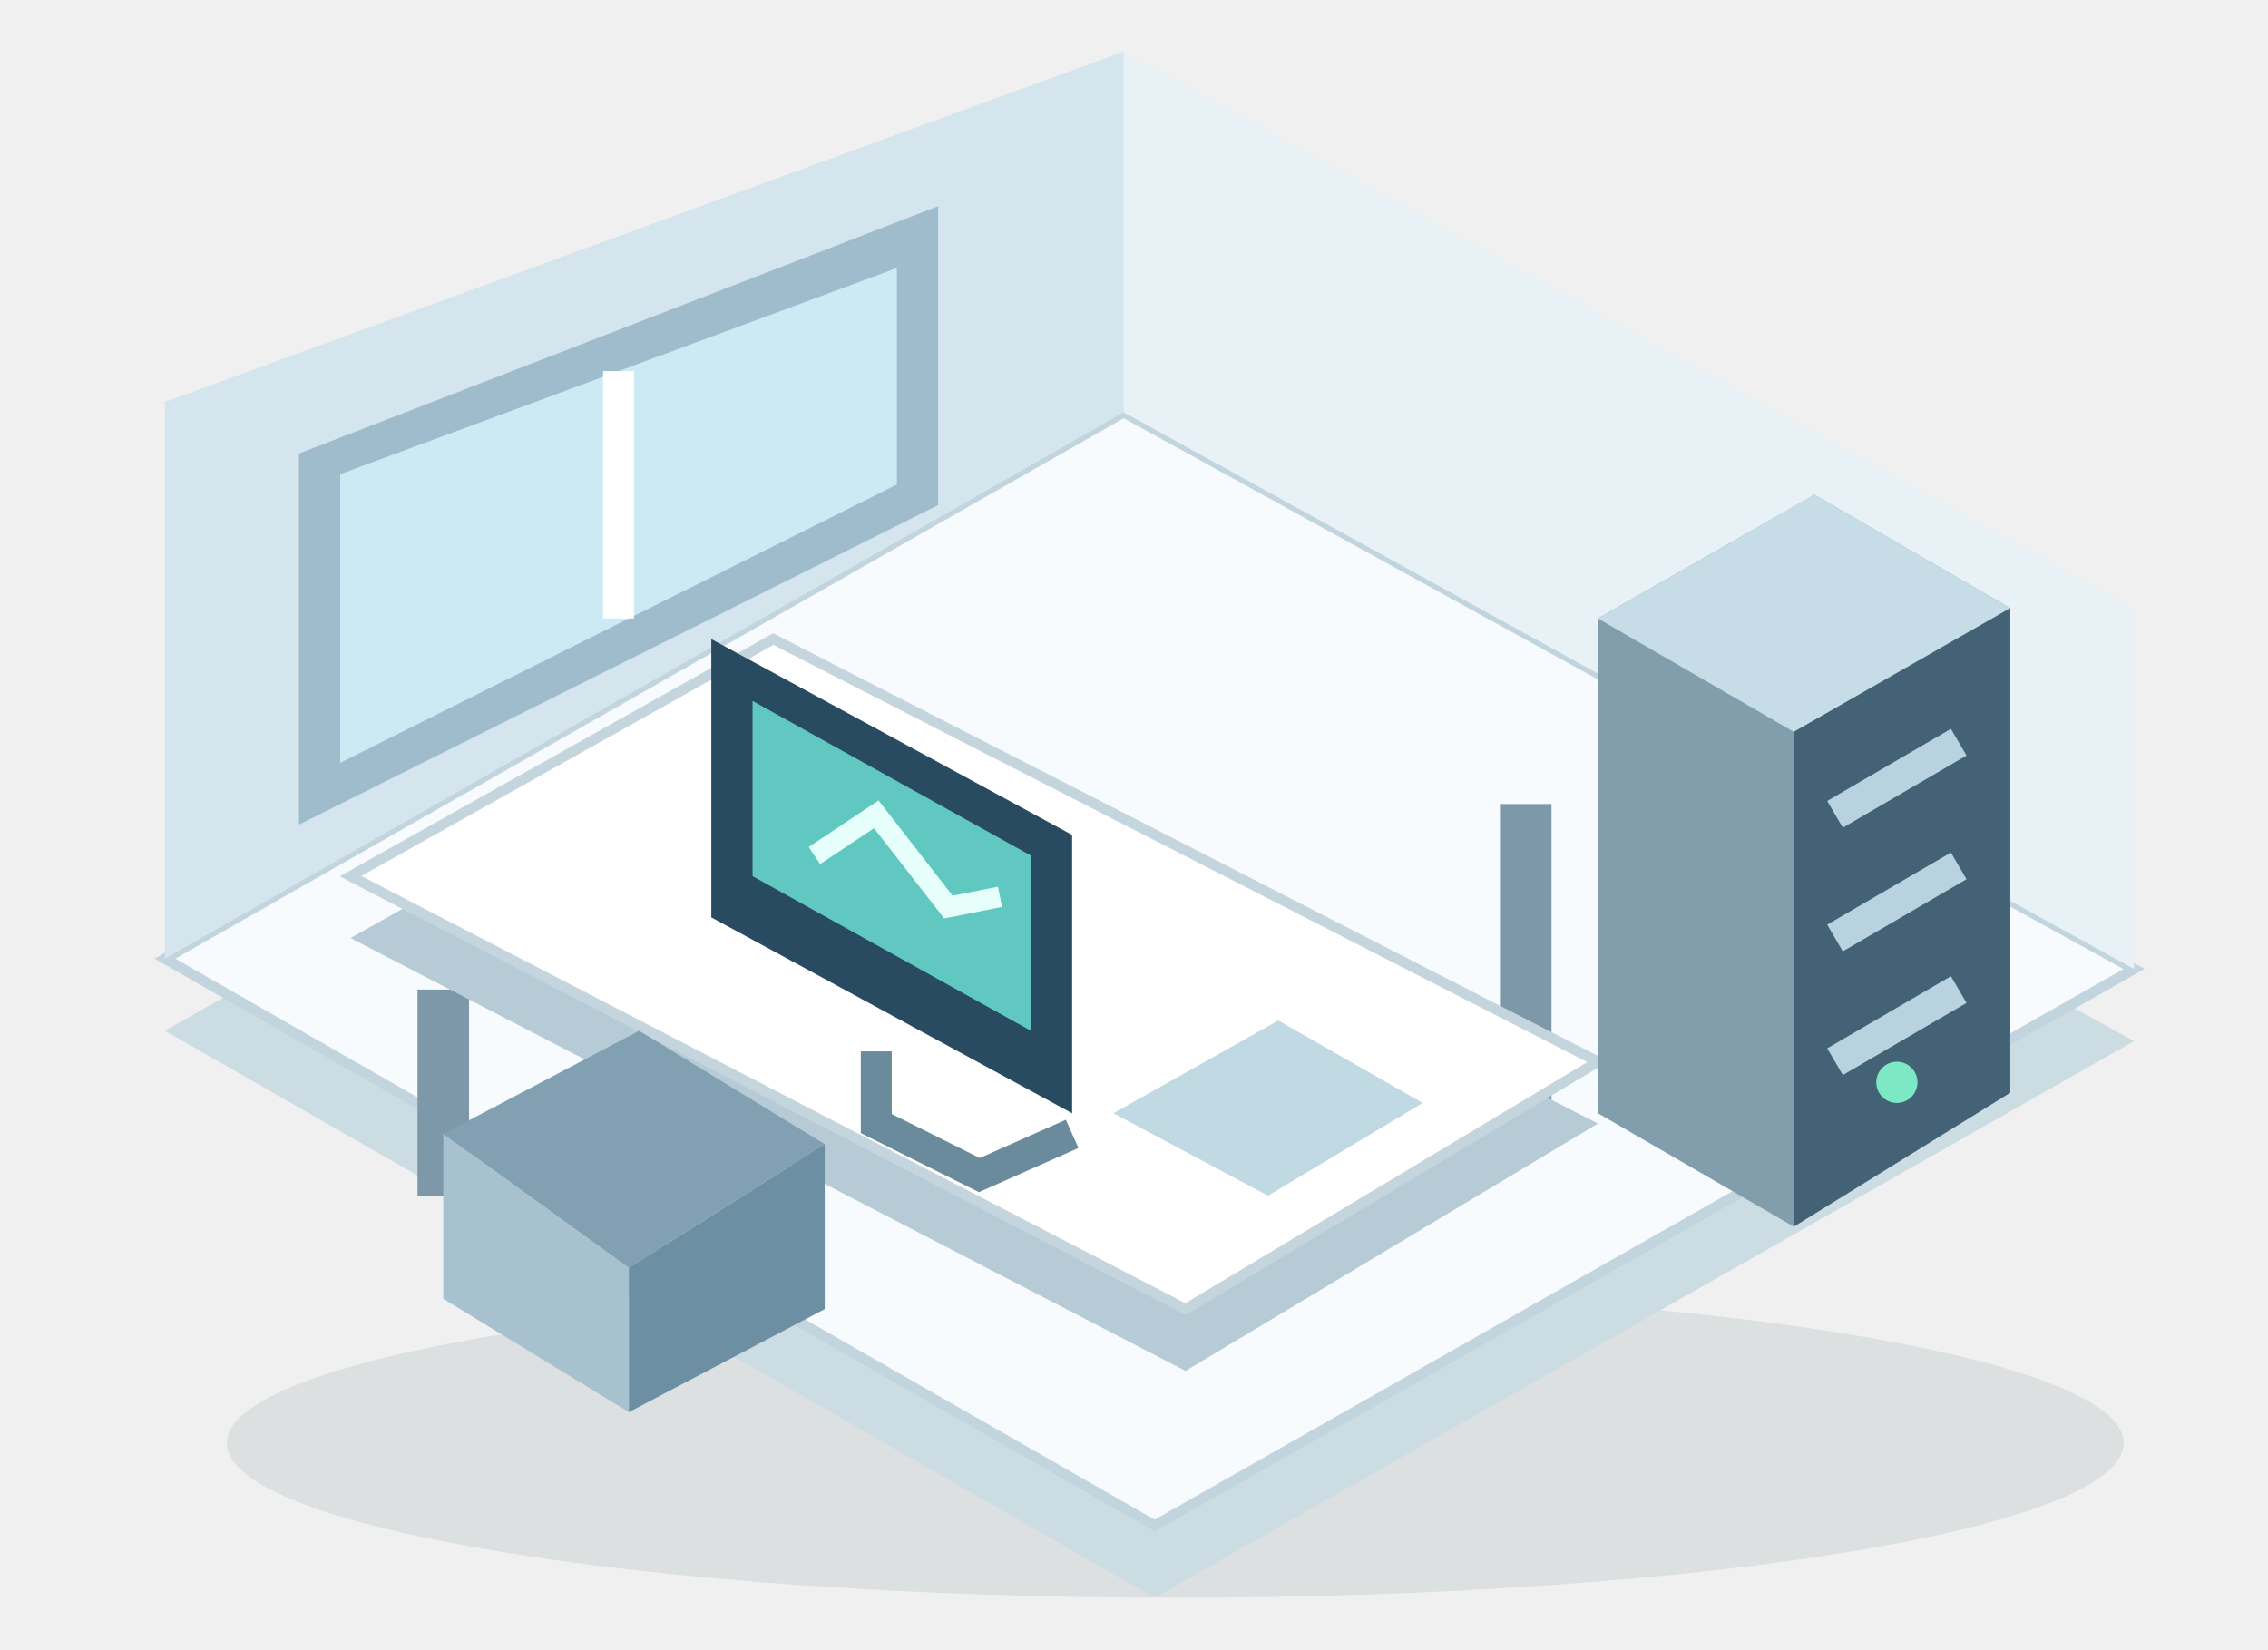
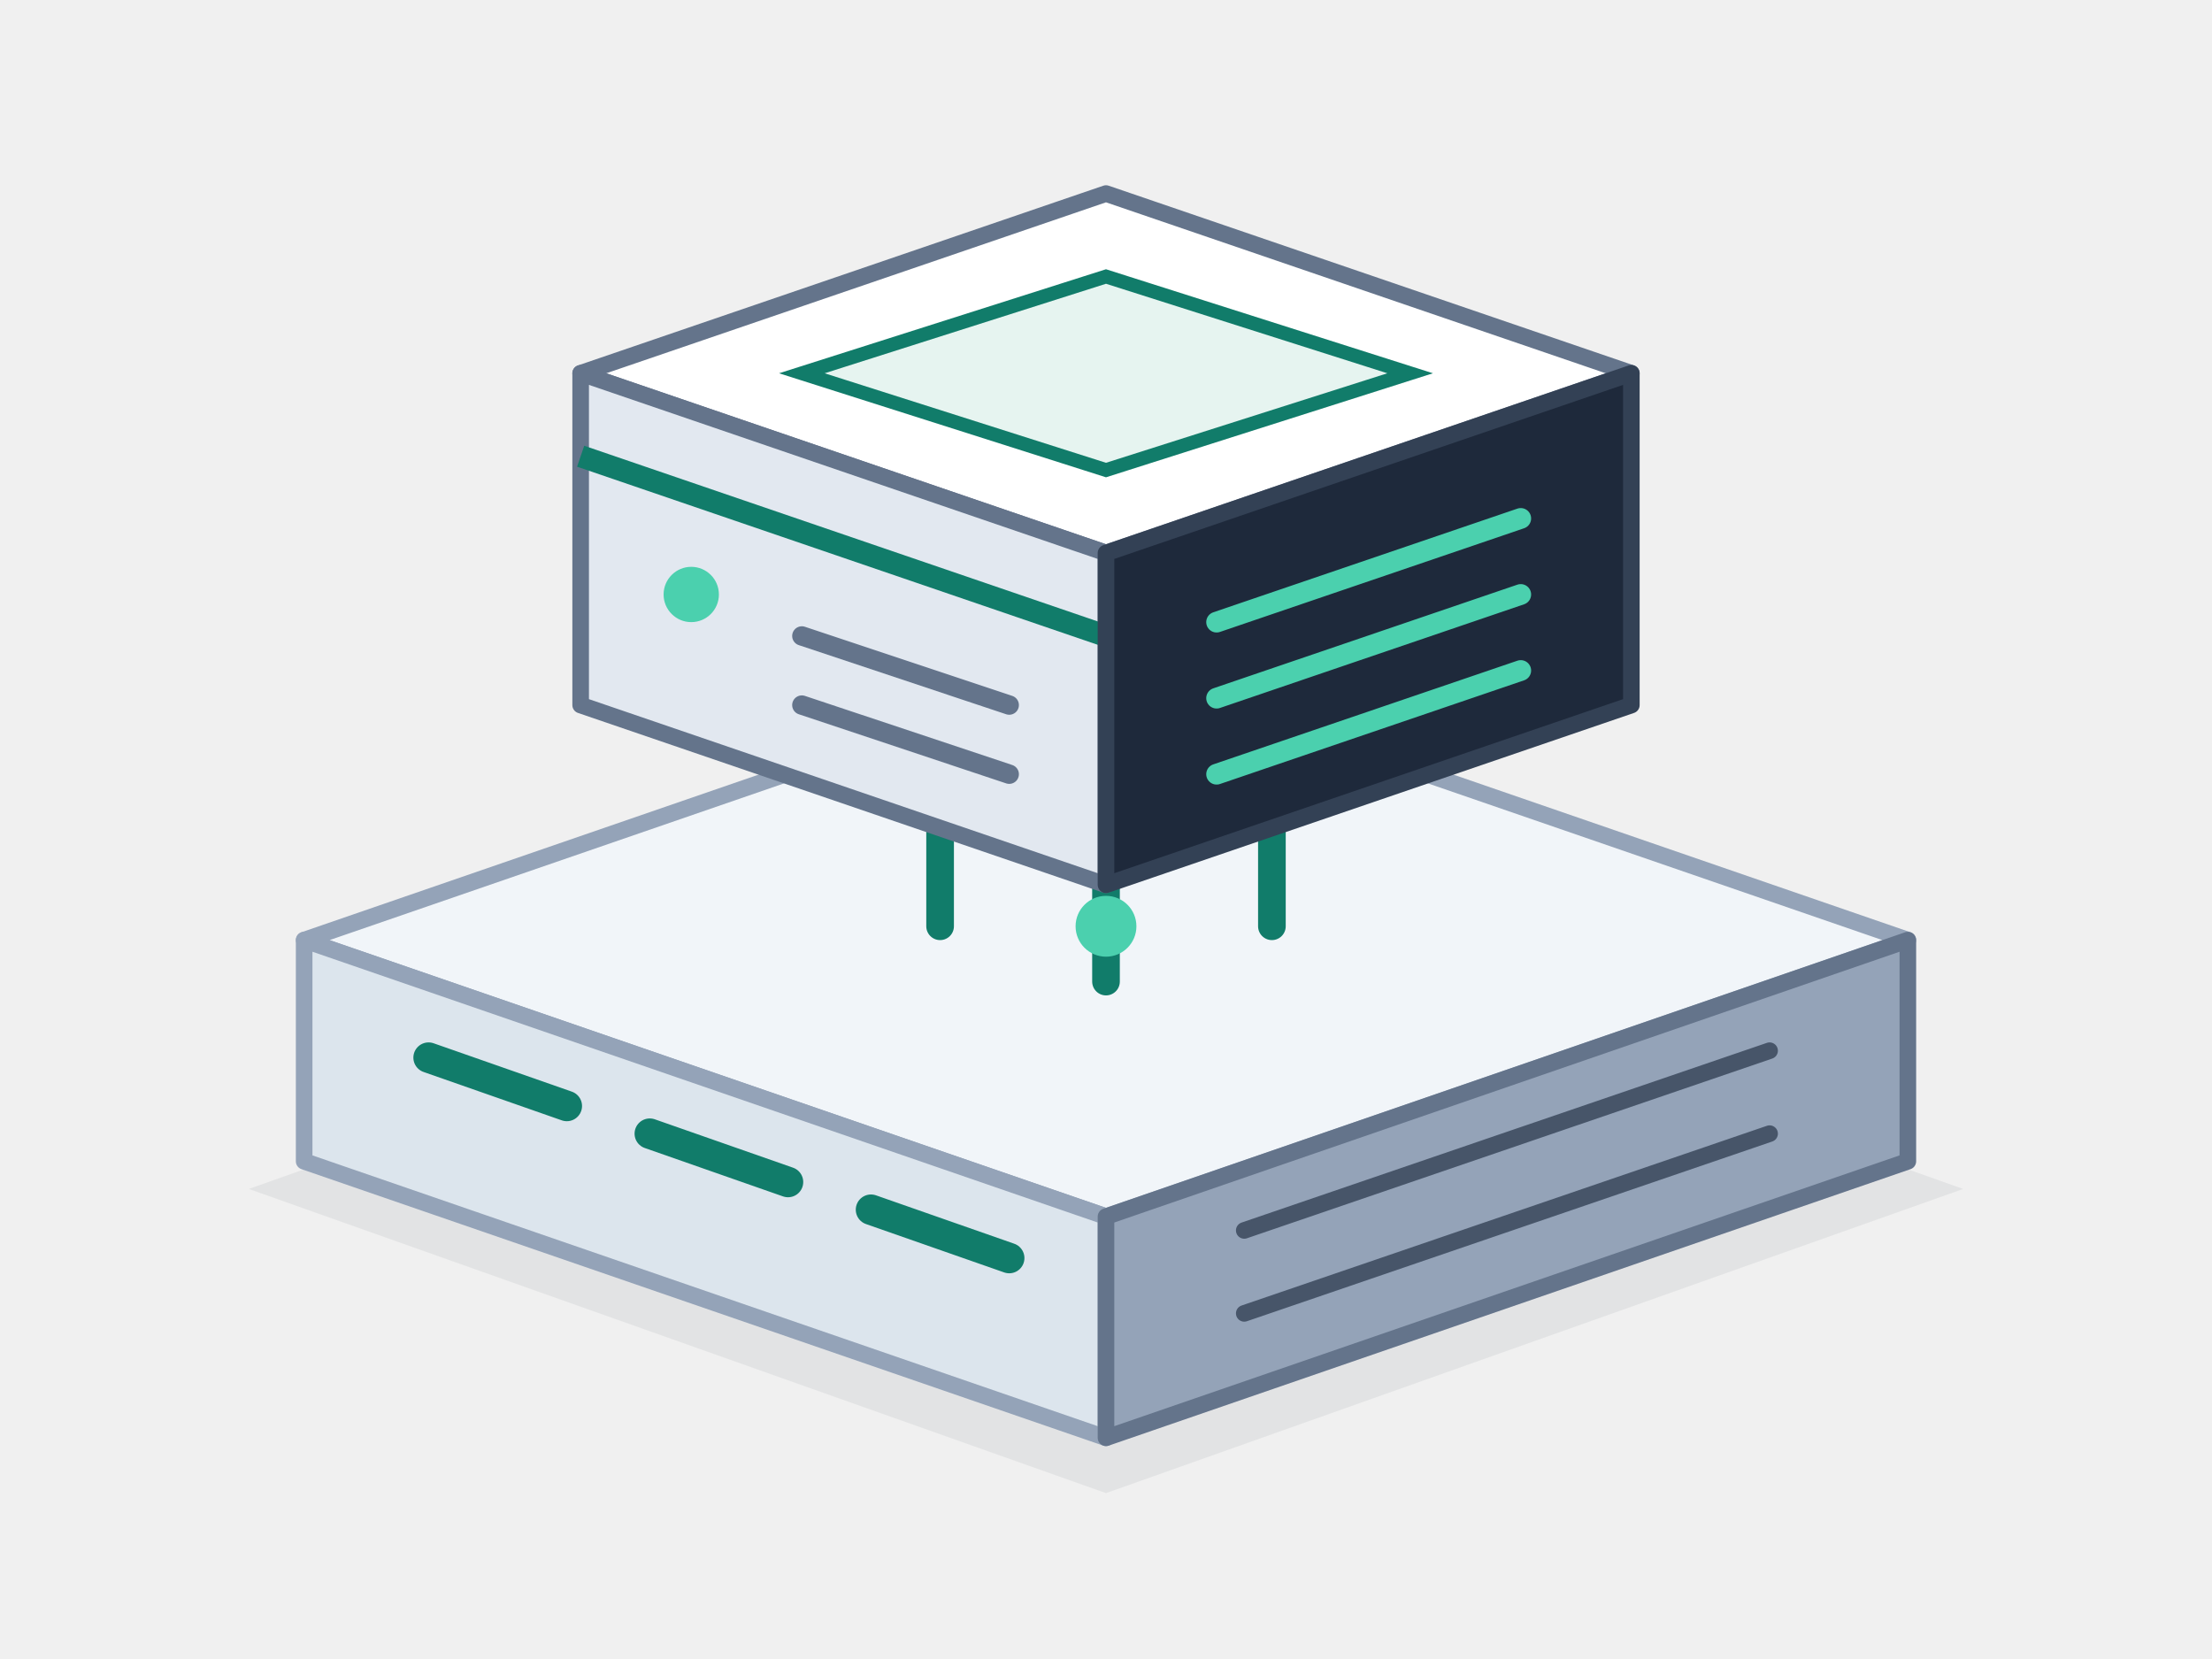
- <svg xmlns="http://www.w3.org/2000/svg" viewBox="0 0 220 160" fill="none">
-   <ellipse cx="114" cy="140" rx="92" ry="15" fill="#233e50" opacity=".09" />
-   <path d="M16 100 109 47 207 101 112 155Z" fill="#ccdce3" />
-   <path d="M16 93 109 40 207 94 112 148Z" fill="#f7fbfd" stroke="#c2d5df" />
-   <path d="M16 93V39L109 5V40Z" fill="#d4e5ee" />
-   <path d="M109 5 207 59V94L109 40Z" fill="#e8f1f6" />
-   <path d="M29 44 91 20V49L29 80Z" fill="#9ebccc" />
-   <path d="M33 46 87 26V47L33 74Z" fill="#cceaf3" />
-   <path d="M60 36V60" stroke="#fff" stroke-width="3" />
-   <path d="M43 96V116M117 94V126M148 78V109" stroke="#7d99a9" stroke-width="5" />
-   <path d="M34 91 75 68 155 109 115 133Z" fill="#b7cbd6" />
-   <path d="M34 85 75 62 155 103 115 127Z" fill="#fff" stroke="#c4d5de" />
-   <path d="M69 62 104 81V108L69 89Z" fill="#284b61" />
-   <path d="M73 68 100 83V100L73 85Z" fill="#60c8c0" />
-   <path d="M79 83 85 79 92 88 97 87" stroke="#e6fffa" stroke-width="2" />
-   <path d="M85 102V109L95 114 104 110" stroke="#6a8b9b" stroke-width="3" />
-   <path d="M108 108 124 99 138 107 123 116Z" fill="#c1d9e3" />
-   <path d="M155 60 176 48 195 59V106L174 119 155 108Z" fill="#829ead" />
-   <path d="M155 60 174 71 195 59 176 48Z" fill="#c6dce6" />
-   <path d="M174 71V119L195 106V59Z" fill="#436275" />
-   <path d="m178 79 12-7m-12 19 12-7m-12 19 12-7" stroke="#b8d3df" stroke-width="3" />
-   <circle cx="184" cy="105" r="2" fill="#7ce8c4" />
-   <path d="M43 110 62 100 80 111 61 123Z" fill="#81a0b1" />
-   <path d="M43 110V126L61 137V123Z" fill="#a8c1cf" />
-   <path d="M61 123 80 111V127L61 137Z" fill="#6c8fa3" />
+ <svg xmlns="http://www.w3.org/2000/svg" viewBox="0 0 160 120" fill="none">
+   <polygon points="18,86 80,108 142,86 80,64" fill="#0f172a" fill-opacity="0.06" />
+   <path d="M80 48 L138 68 L80 88 L22 68 Z" fill="#f1f5f9" stroke="#94a3b8" stroke-width="1.2" stroke-linejoin="round" />
+   <path d="M22 68 L80 88 L80 104 L22 84 Z" fill="#dce5ed" stroke="#94a3b8" stroke-width="1.2" stroke-linejoin="round" />
+   <path d="M80 88 L138 68 L138 84 L80 104 Z" fill="#94a3b8" stroke="#64748b" stroke-width="1.2" stroke-linejoin="round" />
+   <path d="M31 76.5 L41 80 M47 82 L57 85.5 M63 87.5 L73 91" stroke="#117c6a" stroke-width="2.2" stroke-linecap="round" />
+   <path d="M90 89 L128 76 M90 95 L128 82" stroke="#475569" stroke-width="1.2" stroke-linecap="round" />
+   <path d="M68 57 L68 67 M80 61 L80 71 M92 57 L92 67" stroke="#117c6a" stroke-width="2" stroke-linecap="round" />
+   <circle cx="80" cy="67" r="2.2" fill="#4bd0ae" />
+   <path d="M80 14 L118 27 L80 40 L42 27 Z" fill="#ffffff" stroke="#64748b" stroke-width="1.2" stroke-linejoin="round" />
+   <path d="M80 20 L102 27 L80 34 L58 27 Z" fill="#e6f4f0" stroke="#117c6a" stroke-width="1" />
+   <path d="M42 27 L80 40 L80 64 L42 51 Z" fill="#e2e8f0" stroke="#64748b" stroke-width="1.2" stroke-linejoin="round" />
+   <path d="M42 33 L80 46" stroke="#117c6a" stroke-width="1.6" />
+   <circle cx="50" cy="43" r="2" fill="#4bd0ae" />
+   <path d="M58 46 L73 51 M58 51 L73 56" stroke="#64748b" stroke-width="1.4" stroke-linecap="round" />
+   <path d="M80 40 L118 27 L118 51 L80 64 Z" fill="#1e293b" stroke="#334155" stroke-width="1.2" stroke-linejoin="round" />
+   <path d="M88 45 L110 37.5 M88 50.5 L110 43 M88 56 L110 48.5" stroke="#4bd0ae" stroke-width="1.5" stroke-linecap="round" />
</svg>
